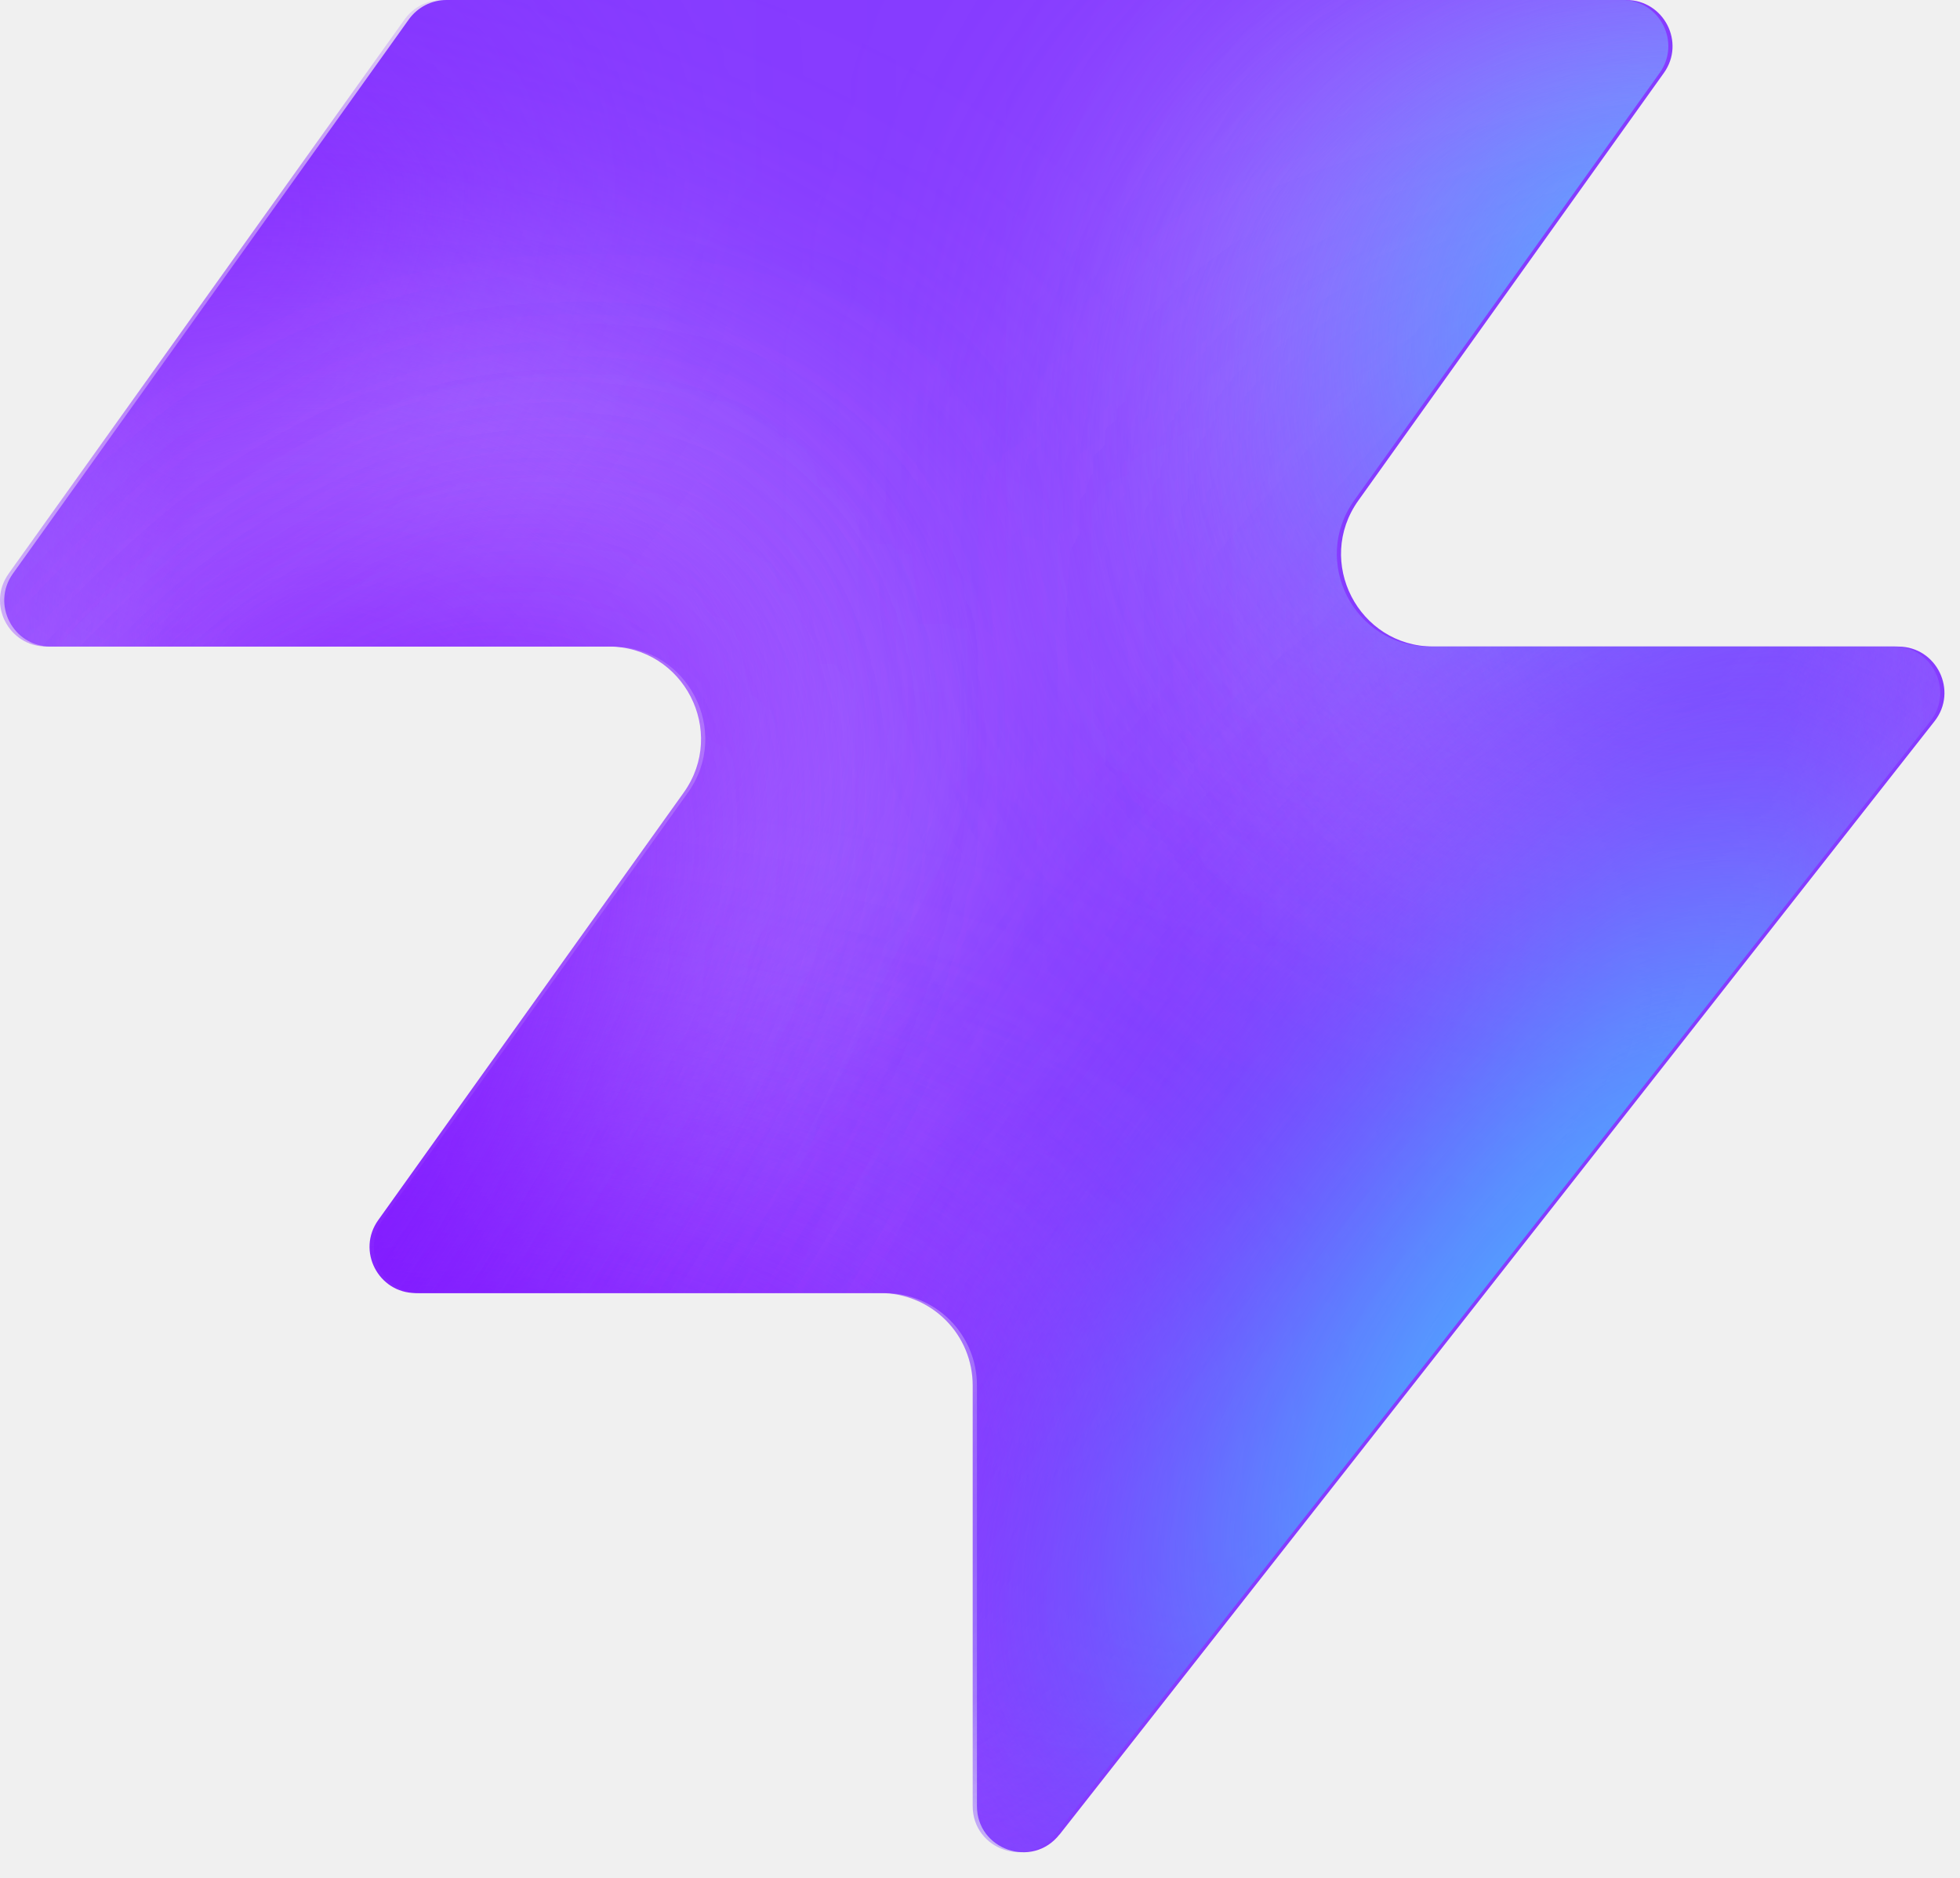
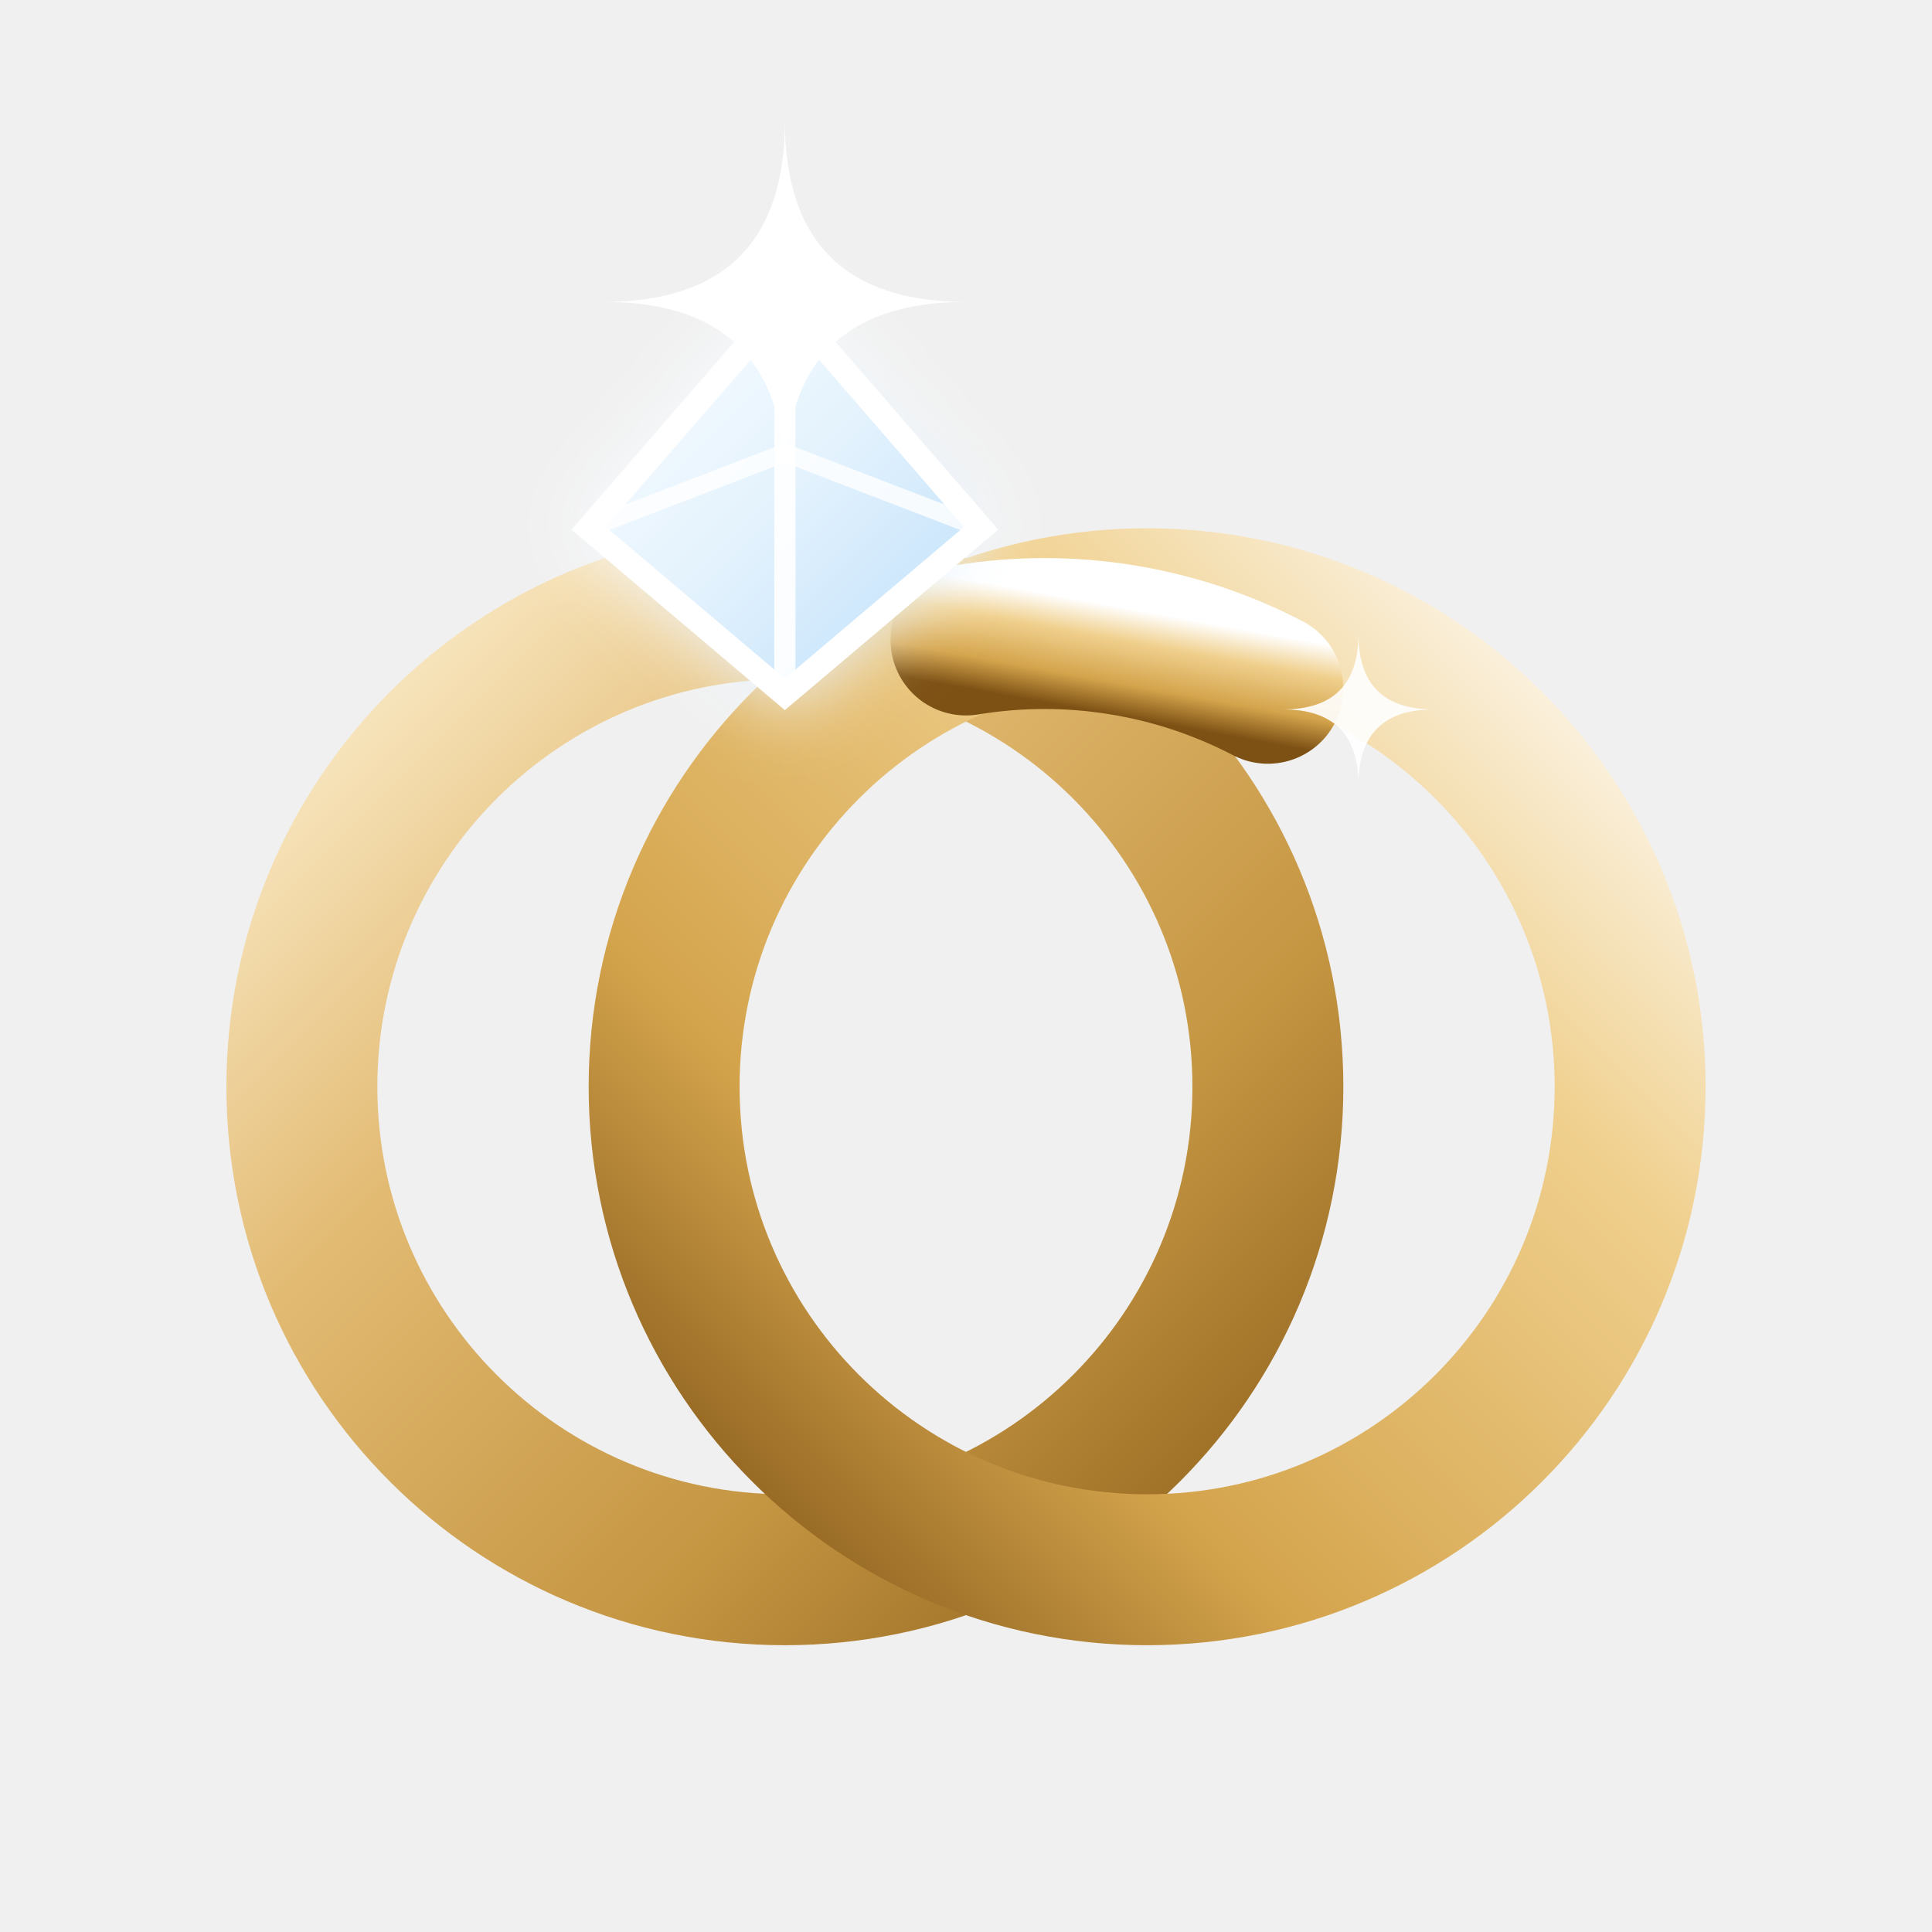
- <svg xmlns="http://www.w3.org/2000/svg" width="48" height="46" fill="none" viewBox="0 0 48 46">
-   <path fill="#863bff" d="M25.946 44.938c-.664.845-2.021.375-2.021-.698V33.937a2.26 2.26 0 0 0-2.262-2.262H10.287c-.92 0-1.456-1.04-.92-1.788l7.48-10.471c1.07-1.497 0-3.578-1.842-3.578H1.237c-.92 0-1.456-1.04-.92-1.788L10.013.474c.214-.297.556-.474.92-.474h28.894c.92 0 1.456 1.04.92 1.788l-7.48 10.471c-1.07 1.498 0 3.579 1.842 3.579h11.377c.943 0 1.473 1.088.89 1.83L25.947 44.94z" style="fill:#863bff;fill:color(display-p3 .525 .23 1);fill-opacity:1" />
-   <mask id="a" width="48" height="46" x="0" y="0" maskUnits="userSpaceOnUse" style="mask-type:alpha">
-     <path fill="#000" d="M25.842 44.938c-.664.844-2.021.375-2.021-.698V33.937a2.26 2.26 0 0 0-2.262-2.262H10.183c-.92 0-1.456-1.04-.92-1.788l7.48-10.471c1.07-1.498 0-3.579-1.842-3.579H1.133c-.92 0-1.456-1.04-.92-1.787L9.91.473c.214-.297.556-.474.92-.474h28.894c.92 0 1.456 1.04.92 1.788l-7.48 10.471c-1.07 1.498 0 3.578 1.842 3.578h11.377c.943 0 1.473 1.088.89 1.832L25.843 44.94z" style="fill:#000;fill-opacity:1" />
-   </mask>
-   <g mask="url(#a)">
-     <g filter="url(#b)">
-       <ellipse cx="5.508" cy="14.704" fill="#ede6ff" rx="5.508" ry="14.704" style="fill:#ede6ff;fill:color(display-p3 .927 .903 1);fill-opacity:1" transform="matrix(.00324 1 1 -.00324 -4.47 31.516)" />
-     </g>
-     <g filter="url(#c)">
-       <ellipse cx="10.399" cy="29.851" fill="#ede6ff" rx="10.399" ry="29.851" style="fill:#ede6ff;fill:color(display-p3 .927 .903 1);fill-opacity:1" transform="matrix(.00324 1 1 -.00324 -39.328 7.883)" />
-     </g>
-     <g filter="url(#d)">
-       <ellipse cx="5.508" cy="30.487" fill="#7e14ff" rx="5.508" ry="30.487" style="fill:#7e14ff;fill:color(display-p3 .492 .077 1);fill-opacity:1" transform="rotate(89.814 -25.913 -14.639)scale(1 -1)" />
-     </g>
-     <g filter="url(#e)">
-       <ellipse cx="5.508" cy="30.599" fill="#7e14ff" rx="5.508" ry="30.599" style="fill:#7e14ff;fill:color(display-p3 .492 .077 1);fill-opacity:1" transform="rotate(89.814 -32.644 -3.334)scale(1 -1)" />
-     </g>
-     <g filter="url(#f)">
-       <ellipse cx="5.508" cy="30.599" fill="#7e14ff" rx="5.508" ry="30.599" style="fill:#7e14ff;fill:color(display-p3 .492 .077 1);fill-opacity:1" transform="matrix(.00324 1 1 -.00324 -34.34 30.47)" />
-     </g>
-     <g filter="url(#g)">
-       <ellipse cx="14.072" cy="22.078" fill="#ede6ff" rx="14.072" ry="22.078" style="fill:#ede6ff;fill:color(display-p3 .927 .903 1);fill-opacity:1" transform="rotate(93.35 24.506 48.493)scale(-1 1)" />
-     </g>
-     <g filter="url(#h)">
-       <ellipse cx="3.47" cy="21.501" fill="#7e14ff" rx="3.47" ry="21.501" style="fill:#7e14ff;fill:color(display-p3 .492 .077 1);fill-opacity:1" transform="rotate(89.009 28.708 47.59)scale(-1 1)" />
-     </g>
-     <g filter="url(#i)">
-       <ellipse cx="3.47" cy="21.501" fill="#7e14ff" rx="3.47" ry="21.501" style="fill:#7e14ff;fill:color(display-p3 .492 .077 1);fill-opacity:1" transform="rotate(89.009 28.708 47.59)scale(-1 1)" />
-     </g>
-     <g filter="url(#j)">
-       <ellipse cx=".387" cy="8.972" fill="#7e14ff" rx="4.407" ry="29.108" style="fill:#7e14ff;fill:color(display-p3 .492 .077 1);fill-opacity:1" transform="rotate(39.51 .387 8.972)" />
-     </g>
-     <g filter="url(#k)">
-       <ellipse cx="47.523" cy="-6.092" fill="#7e14ff" rx="4.407" ry="29.108" style="fill:#7e14ff;fill:color(display-p3 .492 .077 1);fill-opacity:1" transform="rotate(37.892 47.523 -6.092)" />
-     </g>
-     <g filter="url(#l)">
-       <ellipse cx="41.412" cy="6.333" fill="#47bfff" rx="5.971" ry="9.665" style="fill:#47bfff;fill:color(display-p3 .28 .748 1);fill-opacity:1" transform="rotate(37.892 41.412 6.333)" />
-     </g>
-     <g filter="url(#m)">
-       <ellipse cx="-1.879" cy="38.332" fill="#7e14ff" rx="4.407" ry="29.108" style="fill:#7e14ff;fill:color(display-p3 .492 .077 1);fill-opacity:1" transform="rotate(37.892 -1.88 38.332)" />
-     </g>
-     <g filter="url(#n)">
-       <ellipse cx="-1.879" cy="38.332" fill="#7e14ff" rx="4.407" ry="29.108" style="fill:#7e14ff;fill:color(display-p3 .492 .077 1);fill-opacity:1" transform="rotate(37.892 -1.88 38.332)" />
-     </g>
-     <g filter="url(#o)">
-       <ellipse cx="35.651" cy="29.907" fill="#7e14ff" rx="4.407" ry="29.108" style="fill:#7e14ff;fill:color(display-p3 .492 .077 1);fill-opacity:1" transform="rotate(37.892 35.651 29.907)" />
-     </g>
-     <g filter="url(#p)">
-       <ellipse cx="38.418" cy="32.4" fill="#47bfff" rx="5.971" ry="15.297" style="fill:#47bfff;fill:color(display-p3 .28 .748 1);fill-opacity:1" transform="rotate(37.892 38.418 32.4)" />
-     </g>
-   </g>
+ <svg xmlns="http://www.w3.org/2000/svg" viewBox="0 0 64 64" fill="none">
  <defs>
-     <filter id="b" width="60.045" height="41.654" x="-19.77" y="16.149" color-interpolation-filters="sRGB" filterUnits="userSpaceOnUse">
-       <feFlood flood-opacity="0" result="BackgroundImageFix" />
-       <feBlend in="SourceGraphic" in2="BackgroundImageFix" result="shape" />
-       <feGaussianBlur result="effect1_foregroundBlur_2002_17158" stdDeviation="7.659" />
-     </filter>
-     <filter id="c" width="90.34" height="51.437" x="-54.613" y="-7.533" color-interpolation-filters="sRGB" filterUnits="userSpaceOnUse">
-       <feFlood flood-opacity="0" result="BackgroundImageFix" />
-       <feBlend in="SourceGraphic" in2="BackgroundImageFix" result="shape" />
-       <feGaussianBlur result="effect1_foregroundBlur_2002_17158" stdDeviation="7.659" />
-     </filter>
-     <filter id="d" width="79.355" height="29.4" x="-49.64" y="2.03" color-interpolation-filters="sRGB" filterUnits="userSpaceOnUse">
-       <feFlood flood-opacity="0" result="BackgroundImageFix" />
-       <feBlend in="SourceGraphic" in2="BackgroundImageFix" result="shape" />
-       <feGaussianBlur result="effect1_foregroundBlur_2002_17158" stdDeviation="4.596" />
-     </filter>
-     <filter id="e" width="79.579" height="29.4" x="-45.045" y="20.029" color-interpolation-filters="sRGB" filterUnits="userSpaceOnUse">
-       <feFlood flood-opacity="0" result="BackgroundImageFix" />
-       <feBlend in="SourceGraphic" in2="BackgroundImageFix" result="shape" />
-       <feGaussianBlur result="effect1_foregroundBlur_2002_17158" stdDeviation="4.596" />
-     </filter>
-     <filter id="f" width="79.579" height="29.4" x="-43.513" y="21.178" color-interpolation-filters="sRGB" filterUnits="userSpaceOnUse">
-       <feFlood flood-opacity="0" result="BackgroundImageFix" />
-       <feBlend in="SourceGraphic" in2="BackgroundImageFix" result="shape" />
-       <feGaussianBlur result="effect1_foregroundBlur_2002_17158" stdDeviation="4.596" />
-     </filter>
-     <filter id="g" width="74.749" height="58.852" x="15.756" y="-17.901" color-interpolation-filters="sRGB" filterUnits="userSpaceOnUse">
-       <feFlood flood-opacity="0" result="BackgroundImageFix" />
-       <feBlend in="SourceGraphic" in2="BackgroundImageFix" result="shape" />
-       <feGaussianBlur result="effect1_foregroundBlur_2002_17158" stdDeviation="7.659" />
-     </filter>
-     <filter id="h" width="61.377" height="25.362" x="23.548" y="2.284" color-interpolation-filters="sRGB" filterUnits="userSpaceOnUse">
-       <feFlood flood-opacity="0" result="BackgroundImageFix" />
-       <feBlend in="SourceGraphic" in2="BackgroundImageFix" result="shape" />
-       <feGaussianBlur result="effect1_foregroundBlur_2002_17158" stdDeviation="4.596" />
-     </filter>
-     <filter id="i" width="61.377" height="25.362" x="23.548" y="2.284" color-interpolation-filters="sRGB" filterUnits="userSpaceOnUse">
-       <feFlood flood-opacity="0" result="BackgroundImageFix" />
-       <feBlend in="SourceGraphic" in2="BackgroundImageFix" result="shape" />
-       <feGaussianBlur result="effect1_foregroundBlur_2002_17158" stdDeviation="4.596" />
-     </filter>
-     <filter id="j" width="56.045" height="63.649" x="-27.636" y="-22.853" color-interpolation-filters="sRGB" filterUnits="userSpaceOnUse">
-       <feFlood flood-opacity="0" result="BackgroundImageFix" />
-       <feBlend in="SourceGraphic" in2="BackgroundImageFix" result="shape" />
-       <feGaussianBlur result="effect1_foregroundBlur_2002_17158" stdDeviation="4.596" />
-     </filter>
-     <filter id="k" width="54.814" height="64.646" x="20.116" y="-38.415" color-interpolation-filters="sRGB" filterUnits="userSpaceOnUse">
-       <feFlood flood-opacity="0" result="BackgroundImageFix" />
-       <feBlend in="SourceGraphic" in2="BackgroundImageFix" result="shape" />
-       <feGaussianBlur result="effect1_foregroundBlur_2002_17158" stdDeviation="4.596" />
-     </filter>
-     <filter id="l" width="33.541" height="35.313" x="24.641" y="-11.323" color-interpolation-filters="sRGB" filterUnits="userSpaceOnUse">
-       <feFlood flood-opacity="0" result="BackgroundImageFix" />
-       <feBlend in="SourceGraphic" in2="BackgroundImageFix" result="shape" />
-       <feGaussianBlur result="effect1_foregroundBlur_2002_17158" stdDeviation="4.596" />
-     </filter>
-     <filter id="m" width="54.814" height="64.646" x="-29.286" y="6.009" color-interpolation-filters="sRGB" filterUnits="userSpaceOnUse">
-       <feFlood flood-opacity="0" result="BackgroundImageFix" />
-       <feBlend in="SourceGraphic" in2="BackgroundImageFix" result="shape" />
-       <feGaussianBlur result="effect1_foregroundBlur_2002_17158" stdDeviation="4.596" />
-     </filter>
-     <filter id="n" width="54.814" height="64.646" x="-29.286" y="6.009" color-interpolation-filters="sRGB" filterUnits="userSpaceOnUse">
-       <feFlood flood-opacity="0" result="BackgroundImageFix" />
-       <feBlend in="SourceGraphic" in2="BackgroundImageFix" result="shape" />
-       <feGaussianBlur result="effect1_foregroundBlur_2002_17158" stdDeviation="4.596" />
-     </filter>
-     <filter id="o" width="54.814" height="64.646" x="8.244" y="-2.416" color-interpolation-filters="sRGB" filterUnits="userSpaceOnUse">
-       <feFlood flood-opacity="0" result="BackgroundImageFix" />
-       <feBlend in="SourceGraphic" in2="BackgroundImageFix" result="shape" />
-       <feGaussianBlur result="effect1_foregroundBlur_2002_17158" stdDeviation="4.596" />
-     </filter>
-     <filter id="p" width="39.409" height="43.623" x="18.713" y="10.588" color-interpolation-filters="sRGB" filterUnits="userSpaceOnUse">
-       <feFlood flood-opacity="0" result="BackgroundImageFix" />
-       <feBlend in="SourceGraphic" in2="BackgroundImageFix" result="shape" />
-       <feGaussianBlur result="effect1_foregroundBlur_2002_17158" stdDeviation="4.596" />
+     <linearGradient id="gold1" x1="0%" y1="0%" x2="100%" y2="100%">
+       <stop offset="0%" stop-color="#FFF3D6" />
+       <stop offset="35%" stop-color="#E2BA72" />
+       <stop offset="70%" stop-color="#C59642" />
+       <stop offset="100%" stop-color="#8F621D" />
+     </linearGradient>
+     <linearGradient id="gold2" x1="100%" y1="0%" x2="0%" y2="100%">
+       <stop offset="0%" stop-color="#FFFFFF" />
+       <stop offset="30%" stop-color="#F0D08E" />
+       <stop offset="70%" stop-color="#D4A44C" />
+       <stop offset="100%" stop-color="#7D5114" />
+     </linearGradient>
+     <linearGradient id="gemGrad" x1="0%" y1="0%" x2="100%" y2="100%">
+       <stop offset="0%" stop-color="#FFFFFF" />
+       <stop offset="50%" stop-color="#E3F2FD" />
+       <stop offset="100%" stop-color="#BBDEFB" />
+     </linearGradient>
+     <filter id="gemGlow" x="-30%" y="-30%" width="160%" height="160%">
+       <feGaussianBlur stdDeviation="1.2" result="blur" />
+       <feComposite in="SourceGraphic" in2="blur" operator="over" />
    </filter>
  </defs>
+   <circle cx="26" cy="36" r="16" stroke="url(#gold1)" stroke-width="5" stroke-linecap="round" fill="none" />
+   <circle cx="38" cy="36" r="16" stroke="url(#gold2)" stroke-width="5" stroke-linecap="round" fill="none" />
+   <path d="M 32 21.2 A 16 16 0 0 1 42 22.8" stroke="url(#gold2)" stroke-width="5" stroke-linecap="round" fill="none" />
+   <polygon points="26,10 32.5,17.5 26,23 19.5,17.5" fill="url(#gemGrad)" stroke="#FFFFFF" stroke-width="0.8" filter="url(#gemGlow)" />
+   <polyline points="19.5,17.5 26,15 32.5,17.5" stroke="#FFFFFF" stroke-width="0.6" fill="none" opacity="0.8" />
+   <line x1="26" y1="10" x2="26" y2="23" stroke="#FFFFFF" stroke-width="0.7" opacity="0.9" />
+   <path d="M 26,4 Q 26,10 20,10 Q 26,10 26,16 Q 26,10 32,10 Q 26,10 26,4 Z" fill="#FFFFFF" />
+   <circle cx="26" cy="10" r="1.3" fill="#FFFFFF" />
+   <path d="M 45,21 Q 45,23.5 42.5,23.5 Q 45,23.5 45,26 Q 45,23.5 47.5,23.5 Q 45,23.5 45,21 Z" fill="#FFFFFF" opacity="0.9" />
</svg>
